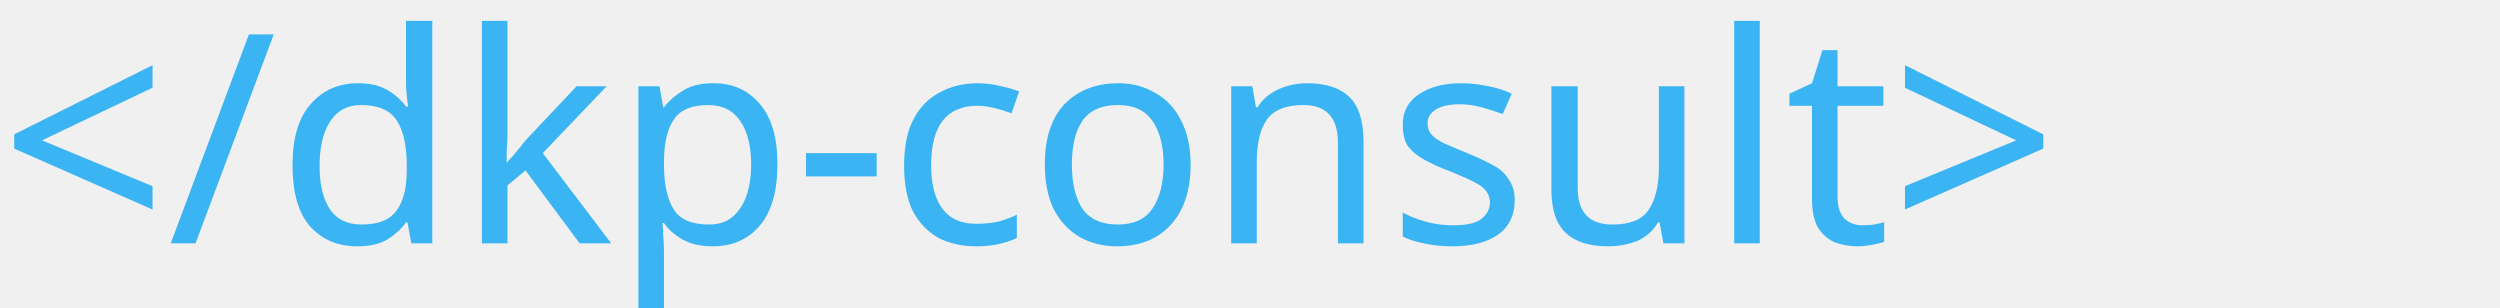
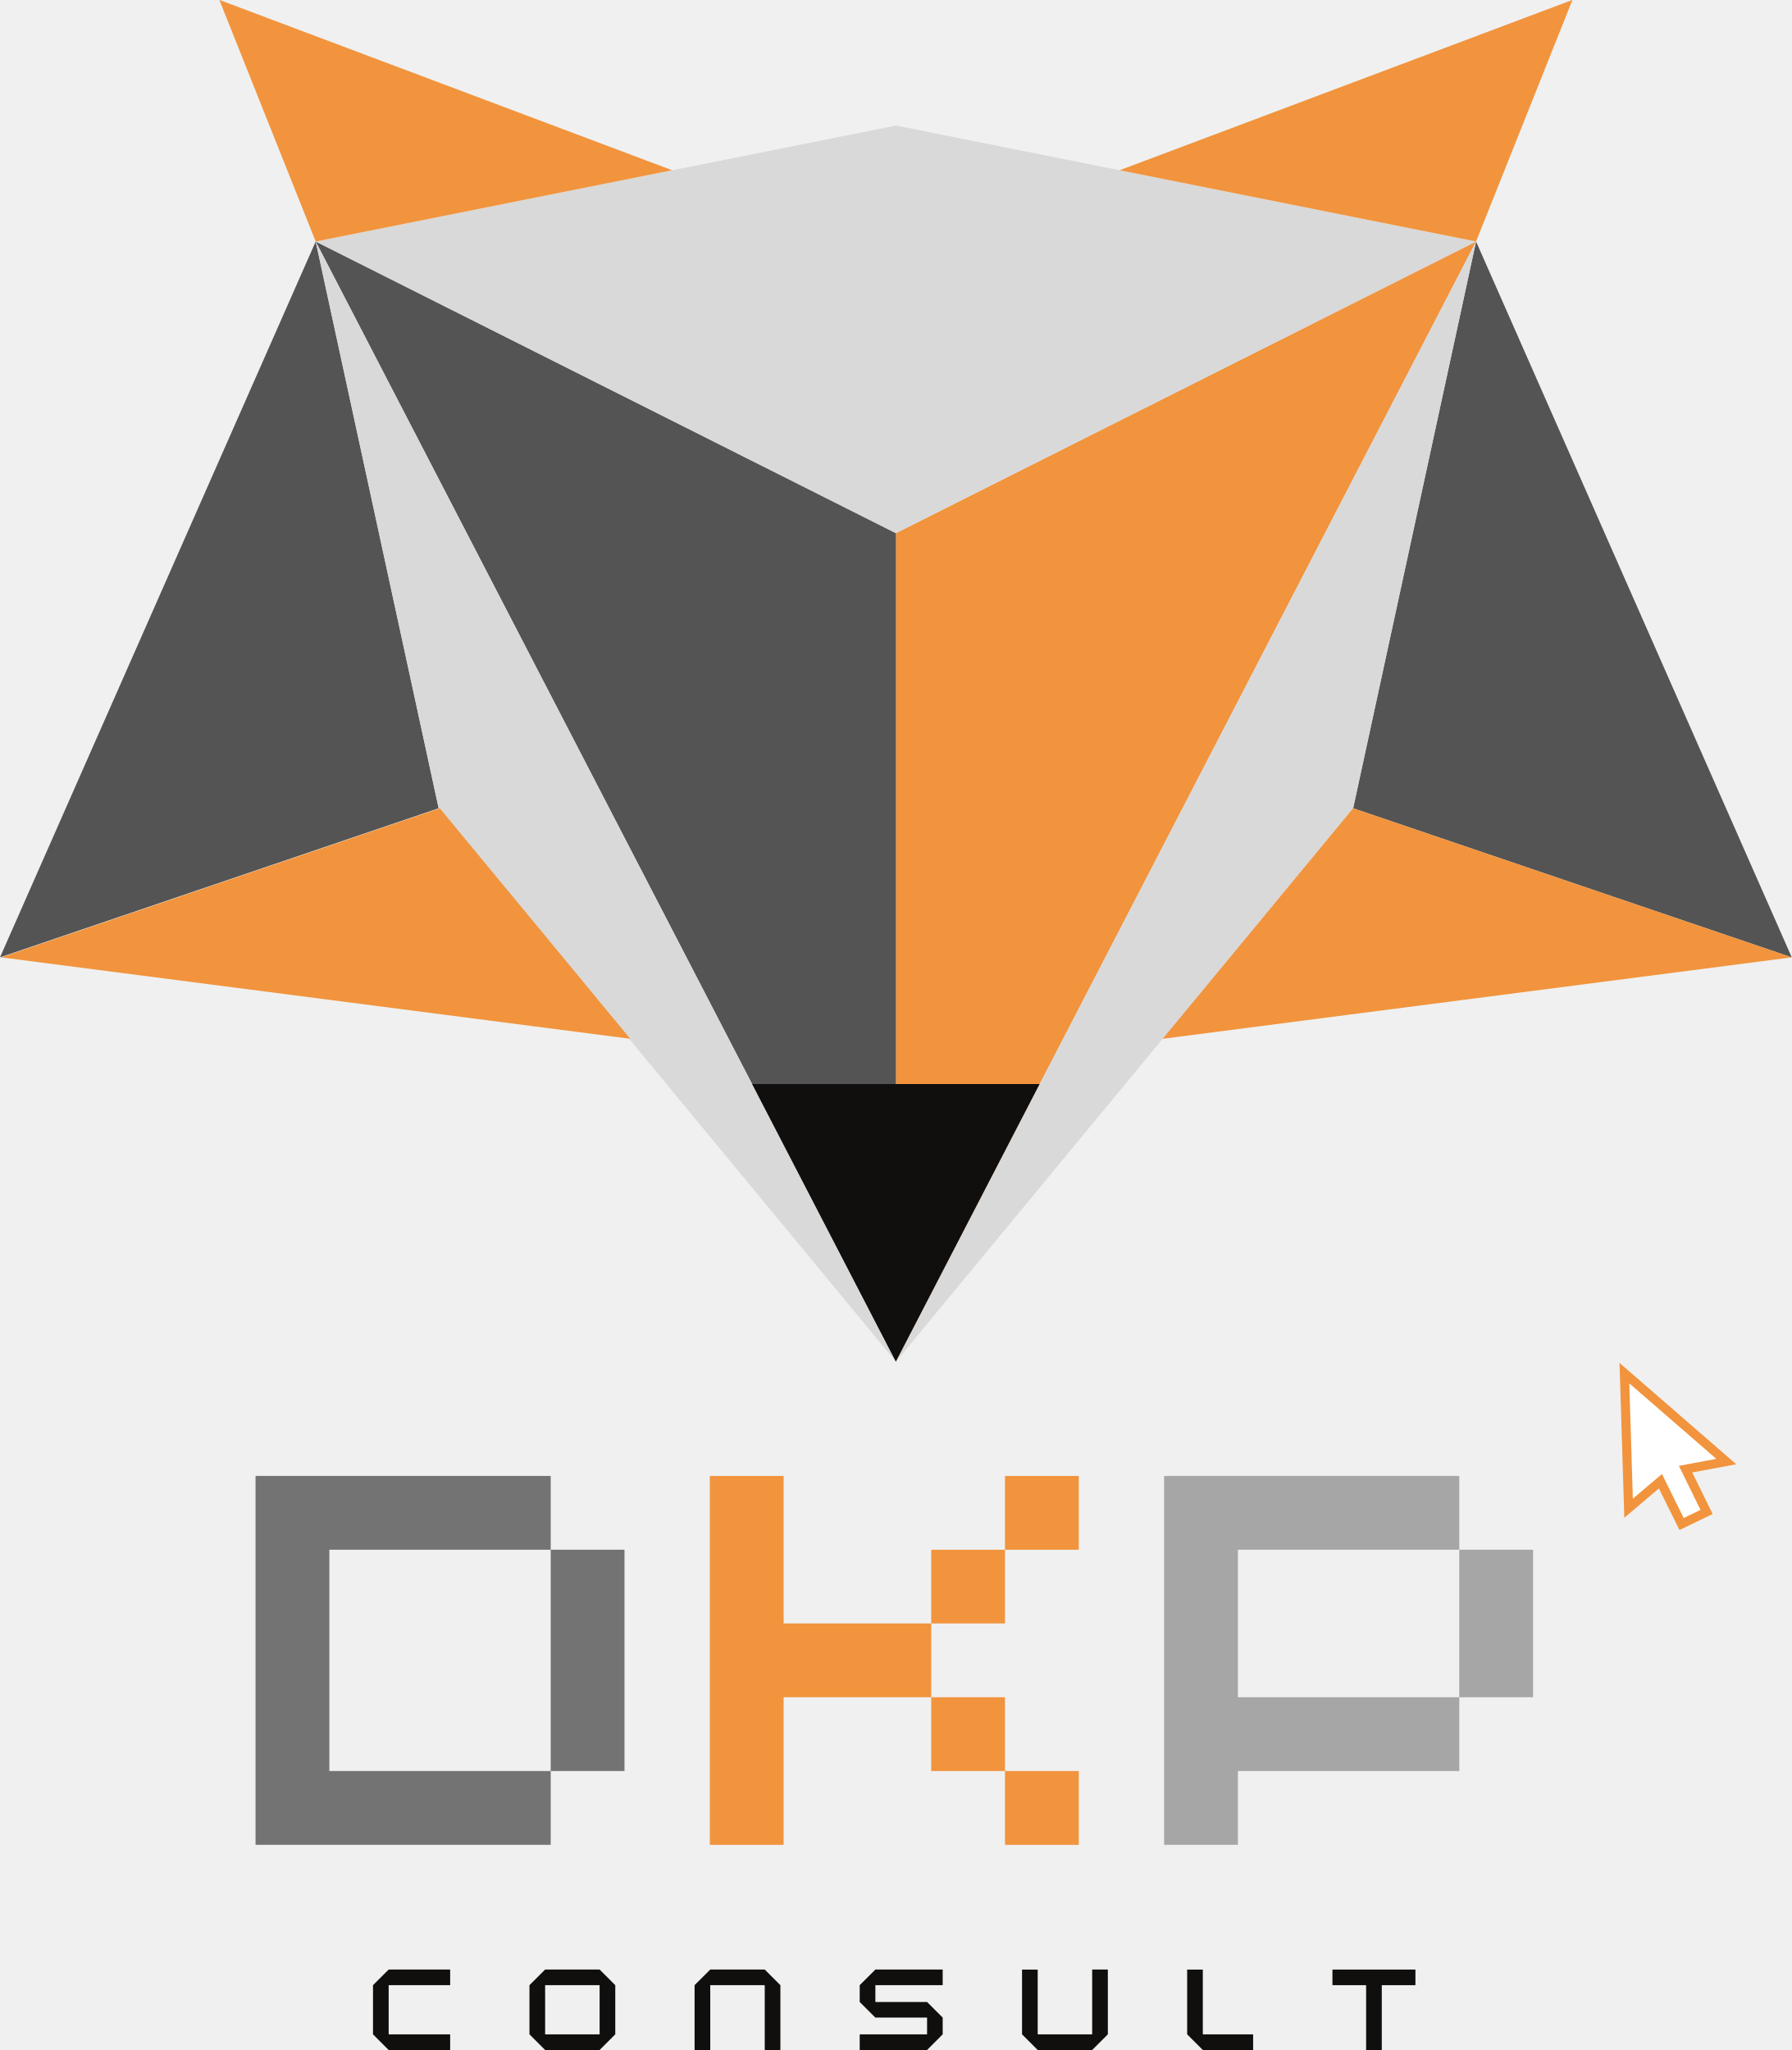
- <svg xmlns="http://www.w3.org/2000/svg" width="51.975mm" height="6.387mm" viewBox="0 0 51.975 6.387" version="1.1" id="svg8">
-   <defs id="defs2" />
-   <g id="layer1" transform="translate(-69.48116,-123.8126)">
-     <text xml:space="preserve" style="font-style:normal;font-variant:normal;font-weight:normal;font-stretch:normal;font-size:6.096px;line-height:1.25;font-family:'Roboto Mono';-inkscape-font-specification:'Roboto Mono, Normal';font-variant-ligatures:normal;font-variant-caps:normal;font-variant-numeric:normal;font-variant-east-asian:normal;fill:#000000;fill-opacity:1;stroke:none;stroke-width:0.191" x="69.481" y="128.874" id="text835">
-       <tspan id="tspan833" x="69.481" y="128.874" style="font-style:normal;font-variant:normal;font-weight:normal;font-stretch:normal;font-size:6.096px;font-family:'Roboto Mono';-inkscape-font-specification:'Roboto Mono, Normal';font-variant-ligatures:normal;font-variant-caps:normal;font-variant-numeric:normal;font-variant-east-asian:normal;fill:#3bb4f3;fill-opacity:1;stroke-width:0.191">&lt;/dkp-consult&gt;</tspan>
-     </text>
+ <svg xmlns="http://www.w3.org/2000/svg" width="214.464" zoomAndPan="magnify" viewBox="0 0 160.848 184.061" height="245.415" preserveAspectRatio="xMidYMid meet" version="1.0" id="svg164">
+   <defs id="defs34">
+     <g id="g2" />
+     <clipPath id="92b4107089">
+       <path d="m 252.598,208.262 h 10.5 v 15 h -10.5 z m 0,0" clip-rule="nonzero" id="path4" />
+     </clipPath>
+     <clipPath id="7e75fc87fc">
+       <path d="m 187,107 h 53 v 101.141 h -53 z m 0,0" clip-rule="nonzero" id="path7" />
+     </clipPath>
+     <clipPath id="c88ccc36f9">
+       <path d="m 228,107 h 40.242 v 65 H 228 Z m 0,0" clip-rule="nonzero" id="path10" />
+     </clipPath>
+     <clipPath id="4d09cdb484">
+       <path d="m 187,107 h 53 v 101.141 h -53 z m 0,0" clip-rule="nonzero" id="path13" />
+     </clipPath>
+     <clipPath id="2e5be61db3">
+       <path d="m 135,107 h 53 v 101.141 h -53 z m 0,0" clip-rule="nonzero" id="path16" />
+     </clipPath>
+     <clipPath id="a3f632327d">
+       <path d="m 135,107 h 53 v 101.141 h -53 z m 0,0" clip-rule="nonzero" id="path19" />
+     </clipPath>
+     <clipPath id="70dd160d5a">
+       <path d="m 211,158 h 57.242 v 22 H 211 Z m 0,0" clip-rule="nonzero" id="path22" />
+     </clipPath>
+     <clipPath id="d49b103eb6">
+       <path d="m 207,85.891 h 42 V 108 h -42 z m 0,0" clip-rule="nonzero" id="path25" />
+     </clipPath>
+     <clipPath id="0829041e7d">
+       <path d="m 126,85.891 h 42 V 108 h -42 z m 0,0" clip-rule="nonzero" id="path28" />
+     </clipPath>
+     <clipPath id="0eb809b9a9">
+       <path d="m 174,183 h 27 v 25.141 h -27 z m 0,0" clip-rule="nonzero" id="path31" />
+     </clipPath>
+   </defs>
+   <g fill="#737373" fill-opacity="1" id="g42" transform="translate(-107.2148,-85.89062)">
+     <g transform="translate(126.8432,251.5295)" id="g40">
+       <g id="g38">
+         <path d="M 3.312,0 H 29.809 V -6.625 H 9.938 v -19.871 h 19.871 v -6.625 H 3.312 Z m 26.496,-6.625 h 6.625 v -19.871 h -6.625 z m 0,0" id="path36" />
+       </g>
+     </g>
+   </g>
+   <g fill="#f1943d" fill-opacity="1" id="g50" transform="translate(-107.2148,-85.89062)">
+     <g transform="translate(167.6245,251.5295)" id="g48">
+       <g id="g46">
+         <path d="m 3.312,0 h 6.625 v -13.25 h 13.25 v -6.625 h -13.25 v -13.246 h -6.625 z m 19.875,-6.625 h 6.621 V -13.25 H 23.188 Z m 0,-13.25 h 6.621 v -6.621 H 23.188 Z M 29.809,0 h 6.625 v -6.625 h -6.625 z m 0,-26.496 h 6.625 v -6.625 h -6.625 z m 0,0" id="path44" />
+       </g>
+     </g>
+   </g>
+   <g fill="#a6a6a6" fill-opacity="1" id="g58" transform="translate(-107.2148,-85.89062)">
+     <g transform="translate(208.4057,251.5295)" id="g56">
+       <g id="g54">
+         <path d="m 3.312,0 h 6.625 V -6.625 H 29.809 V -13.25 H 9.938 v -13.246 h 19.871 v -6.625 H 3.312 Z m 26.496,-13.25 h 6.625 v -13.246 h -6.625 z m 0,0" id="path52" />
+       </g>
+     </g>
+   </g>
+   <g fill="#100f0d" fill-opacity="1" id="g66" transform="translate(-107.2148,-85.89062)">
+     <g transform="translate(139.8987,269.9518)" id="g64">
+       <g id="g62">
+         <path d="M 2.207,0 H 7.727 V -1.406 H 2.207 V -5.82 H 7.727 V -7.223 H 2.207 l -1.406,1.402 v 4.414 z m 0,0" id="path60" />
+       </g>
+     </g>
+   </g>
+   <g fill="#100f0d" fill-opacity="1" id="g74" transform="translate(-107.2148,-85.89062)">
+     <g transform="translate(153.9444,269.9518)" id="g72">
+       <g id="g70">
+         <path d="m 2.207,0 h 4.891 l 1.406,-1.406 V -5.82 L 7.098,-7.223 H 2.207 l -1.406,1.402 v 4.414 z m 0,-1.406 v -4.414 h 4.891 v 4.414 z m 0,0" id="path68" />
+       </g>
+     </g>
+   </g>
+   <g fill="#100f0d" fill-opacity="1" id="g82" transform="translate(-107.2148,-85.89062)">
+     <g transform="translate(168.7675,269.9518)" id="g80">
+       <g id="g78">
+         <path d="m 0.801,0 h 1.406 V -5.82 H 7.098 V 0 h 1.406 V -5.82 L 7.098,-7.223 H 2.207 l -1.406,1.402 z m 0,0" id="path76" />
+       </g>
+     </g>
+   </g>
+   <g fill="#100f0d" fill-opacity="1" id="g90" transform="translate(-107.2148,-85.89062)">
+     <g transform="translate(183.5906,269.9518)" id="g88">
+       <g id="g86">
+         <path d="M 0.801,0 H 6.859 V -0.012 L 8.25,-1.406 V -2.91 L 6.848,-4.312 H 2.207 V -5.82 H 8.25 V -7.223 H 2.195 v 0.012 L 0.801,-5.82 V -4.312 l 1.406,1.402 H 6.848 V -1.406 H 0.801 Z m 0,0" id="path84" />
+       </g>
+     </g>
+   </g>
+   <g fill="#100f0d" fill-opacity="1" id="g98" transform="translate(-107.2148,-85.89062)">
+     <g transform="translate(198.163,269.9518)" id="g96">
+       <g id="g94">
+         <path d="m 2.207,0 h 4.891 l 1.406,-1.406 V -7.223 H 7.098 V -1.406 H 2.207 v -5.816 h -1.406 v 5.816 z m 0,0" id="path92" />
+       </g>
+     </g>
+   </g>
+   <g fill="#100f0d" fill-opacity="1" id="g106" transform="translate(-107.2148,-85.89062)">
+     <g transform="translate(212.9861,269.9518)" id="g104">
+       <g id="g102">
+         <path d="M 2.207,0 H 6.723 V -1.406 H 2.207 v -5.816 h -1.406 v 5.816 z m 0,0" id="path100" />
+       </g>
+     </g>
+   </g>
+   <g fill="#100f0d" fill-opacity="1" id="g114" transform="translate(-107.2148,-85.89062)">
+     <g transform="translate(226.0287,269.9518)" id="g112">
+       <g id="g110">
+         <path d="m 3.824,0 h 1.406 V -5.82 H 8.25 V -7.223 H 0.801 v 1.402 h 3.023 z m 0,0" id="path108" />
+       </g>
+     </g>
+   </g>
+   <path fill="#ffffff" d="m 154.973,131.227 -3.656,0.684 1.883,3.84 -2.238,1.086 -1.902,-3.84 -2.859,2.422 -0.375,-12.129 9.148,7.938" fill-opacity="1" fill-rule="nonzero" id="path116" />
+   <g clip-path="url(#92b4107089)" id="g120" transform="translate(-107.2148,-85.89062)">
+     <path fill="#f1943d" d="m 256.41,218.238 1.953,3.949 1.508,-0.73 -1.941,-3.953 3.359,-0.629 -7.809,-6.777 0.316,10.352 z m 1.574,5.027 -1.848,-3.734 -3.105,2.633 -0.43,-13.902 10.48,9.098 -3.949,0.738 1.828,3.73 -2.977,1.438" fill-opacity="1" fill-rule="nonzero" id="path118" />
+   </g>
+   <g clip-path="url(#7e75fc87fc)" id="g124" transform="translate(-107.2148,-85.89062)">
+     <path fill="#f1943d" d="m 187.641,208.152 v -74.391 l 52.082,-26.188 z m 0,0" fill-opacity="1" fill-rule="nonzero" id="path122" />
+   </g>
+   <g clip-path="url(#c88ccc36f9)" id="g128" transform="translate(-107.2148,-85.89062)">
+     <path fill="#545454" d="m 239.723,107.574 28.34,64.273 -39.375,-13.387 z m 0,0" fill-opacity="1" fill-rule="nonzero" id="path126" />
+   </g>
+   <g clip-path="url(#4d09cdb484)" id="g132" transform="translate(-107.2148,-85.89062)">
+     <path fill="#d9d9d9" d="m 239.723,107.574 -52.082,100.578 41.047,-49.691 z m 0,0" fill-opacity="1" fill-rule="nonzero" id="path130" />
+   </g>
+   <g clip-path="url(#2e5be61db3)" id="g136" transform="translate(-107.2148,-85.89062)">
+     <path fill="#545454" d="m 187.641,208.152 v -74.391 l -52.086,-26.188 z m 0,0" fill-opacity="1" fill-rule="nonzero" id="path134" />
+   </g>
+   <path fill="#545454" d="M 28.34,21.684 -4e-6,85.957 39.379,72.57 Z m 0,0" fill-opacity="1" fill-rule="nonzero" id="path138" />
+   <g clip-path="url(#a3f632327d)" id="g142" transform="translate(-107.2148,-85.89062)">
+     <path fill="#d9d9d9" d="m 135.555,107.574 52.086,100.578 -41.047,-49.691 z m 0,0" fill-opacity="1" fill-rule="nonzero" id="path140" />
+   </g>
+   <path fill="#d9d9d9" d="m 132.508,21.684 -52.082,26.188 -52.086,-26.188 52.086,-10.414 52.082,10.414" fill-opacity="1" fill-rule="nonzero" id="path144" />
+   <g clip-path="url(#70dd160d5a)" id="g148" transform="translate(-107.2148,-85.89062)">
+     <path fill="#f1943d" d="m 228.688,158.461 39.375,13.387 -56.477,7.312 z m 0,0" fill-opacity="1" fill-rule="nonzero" id="path146" />
+   </g>
+   <path fill="#f1943d" d="m 39.477,72.57 -39.375,13.387 56.477,7.312 z m 0,0" fill-opacity="1" fill-rule="nonzero" id="path150" />
+   <g clip-path="url(#d49b103eb6)" id="g154" transform="translate(-107.2148,-85.89062)">
+     <path fill="#f1943d" d="M 207.723,101.176 248.375,85.883 239.723,107.574 Z m 0,0" fill-opacity="1" fill-rule="nonzero" id="path152" />
+   </g>
+   <g clip-path="url(#0829041e7d)" id="g158" transform="translate(-107.2148,-85.89062)">
+     <path fill="#f1943d" d="m 167.555,101.176 -40.648,-15.293 8.648,21.691 z m 0,0" fill-opacity="1" fill-rule="nonzero" id="path156" />
+   </g>
+   <g clip-path="url(#0eb809b9a9)" id="g162" transform="translate(-107.2148,-85.89062)">
+     <path fill="#100f0d" d="m 187.637,208.137 12.902,-24.914 h -25.801 z m 0,0" fill-opacity="1" fill-rule="nonzero" id="path160" />
  </g>
</svg>
